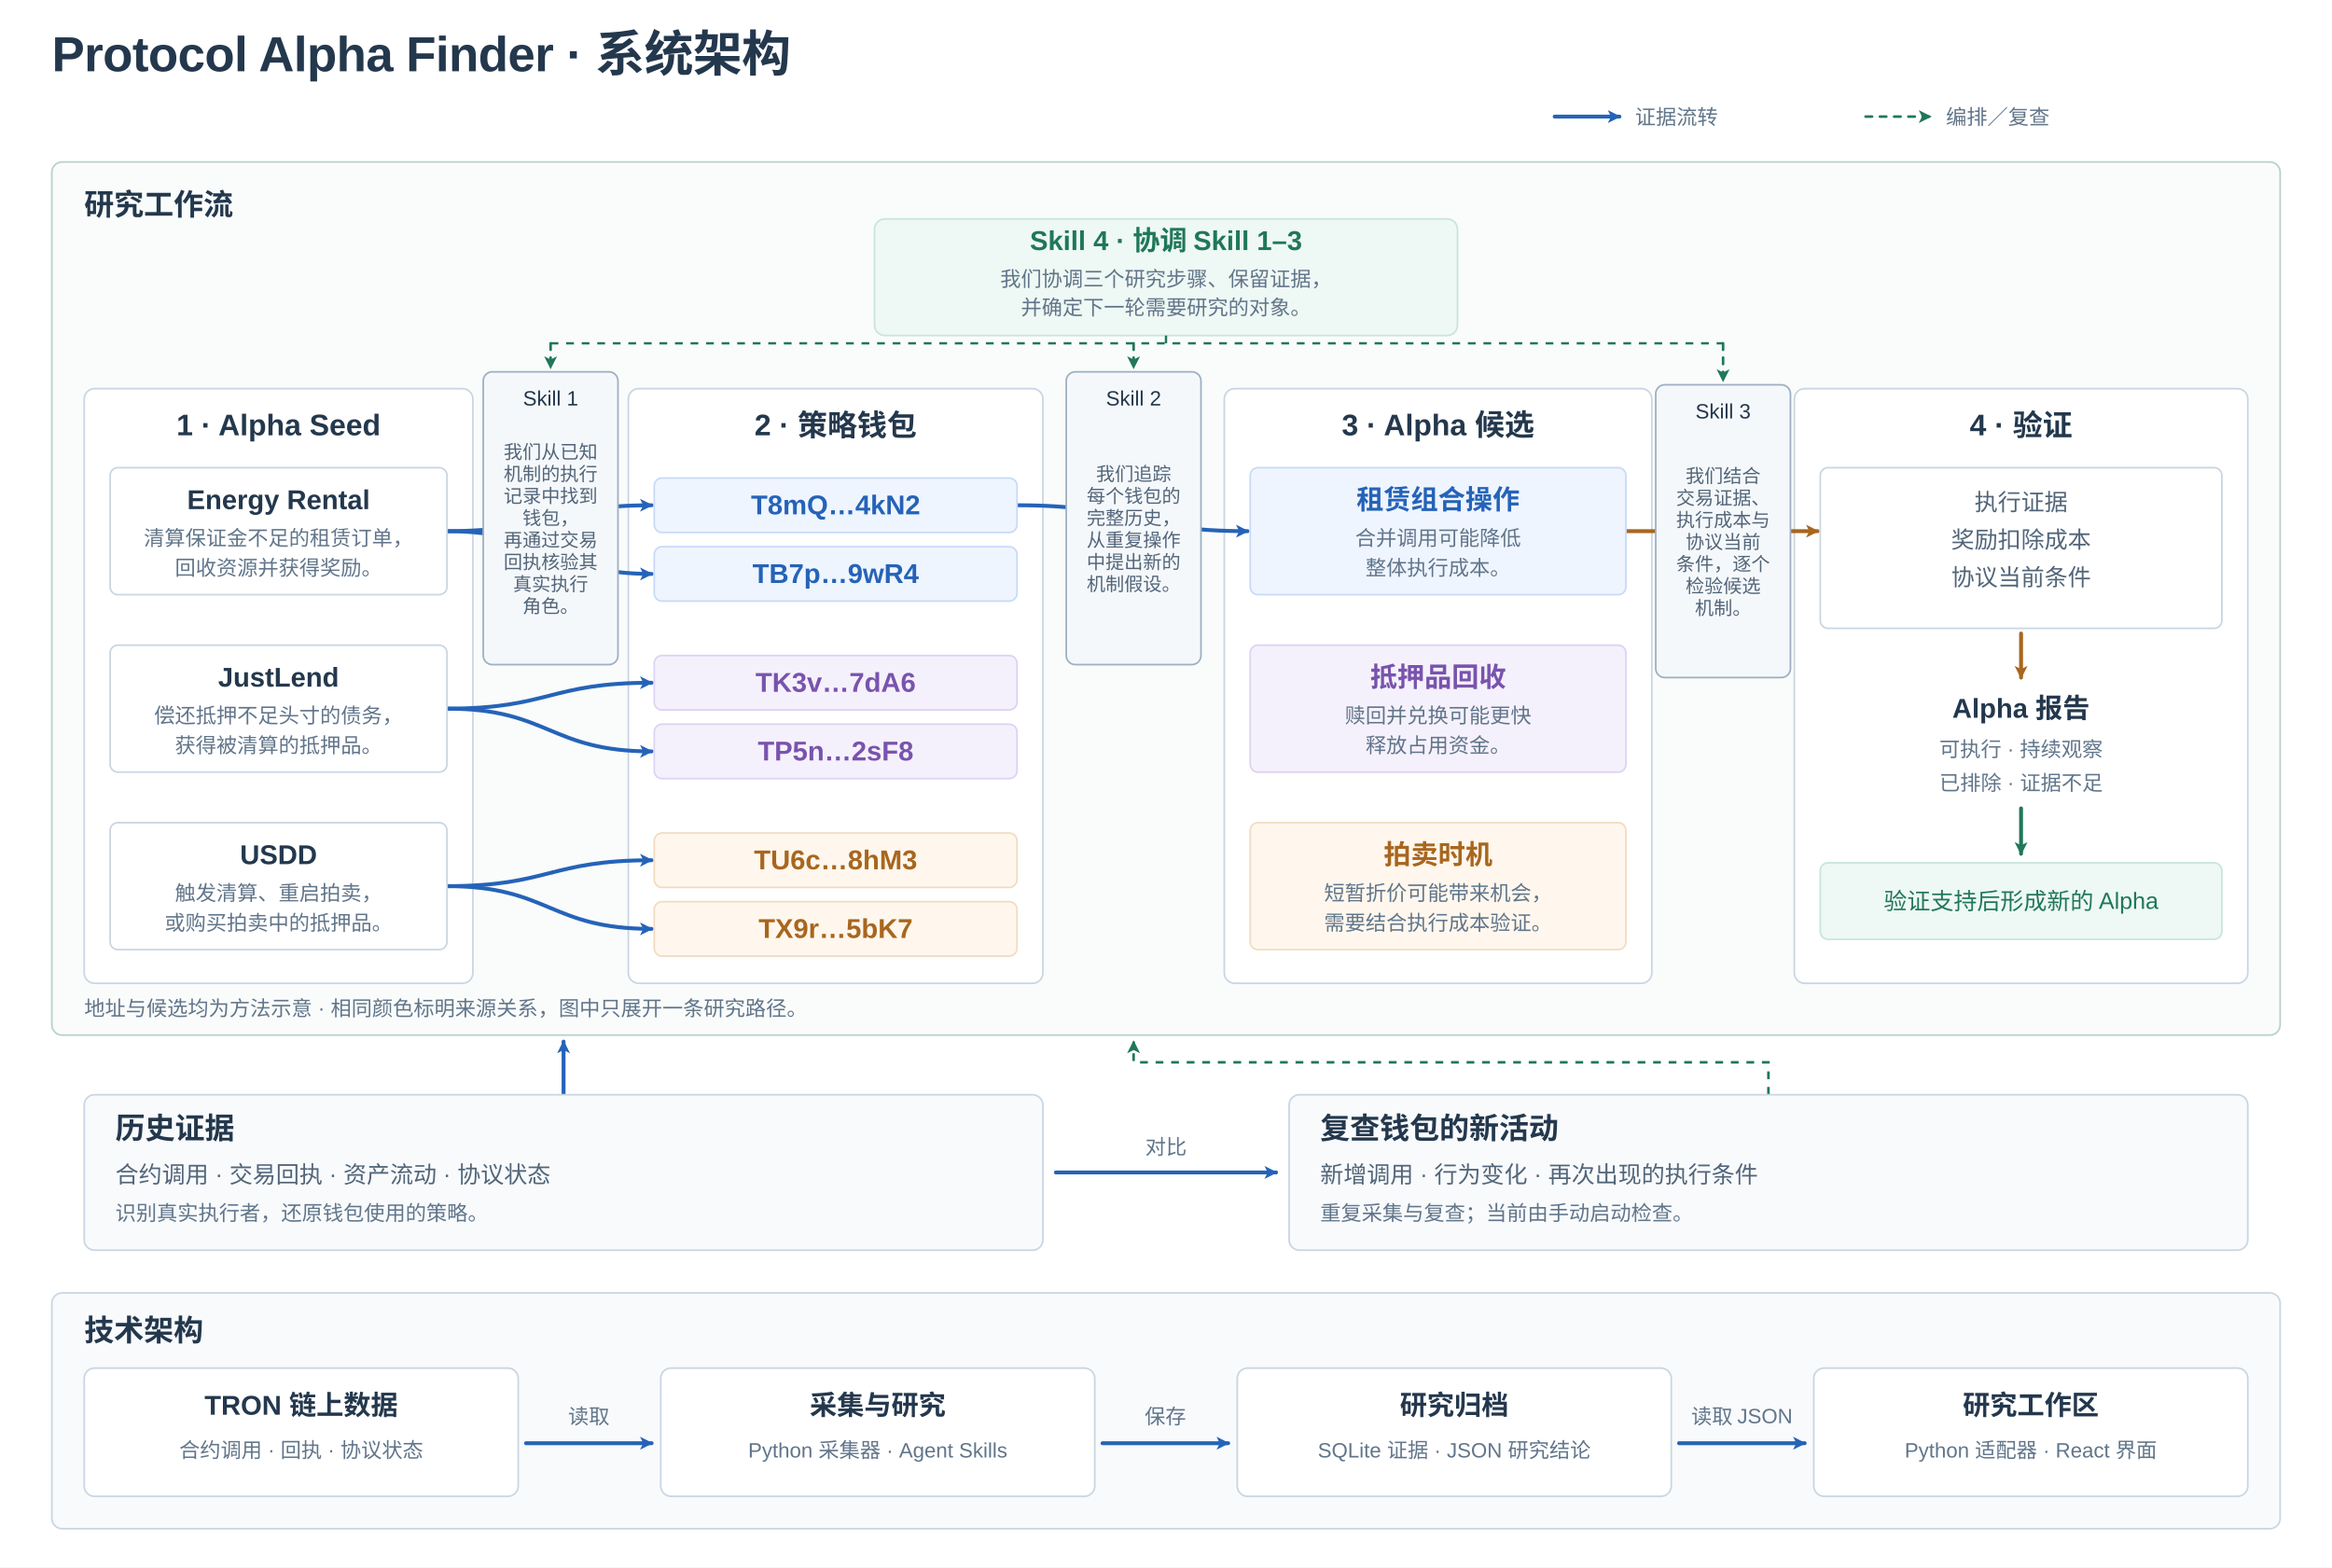
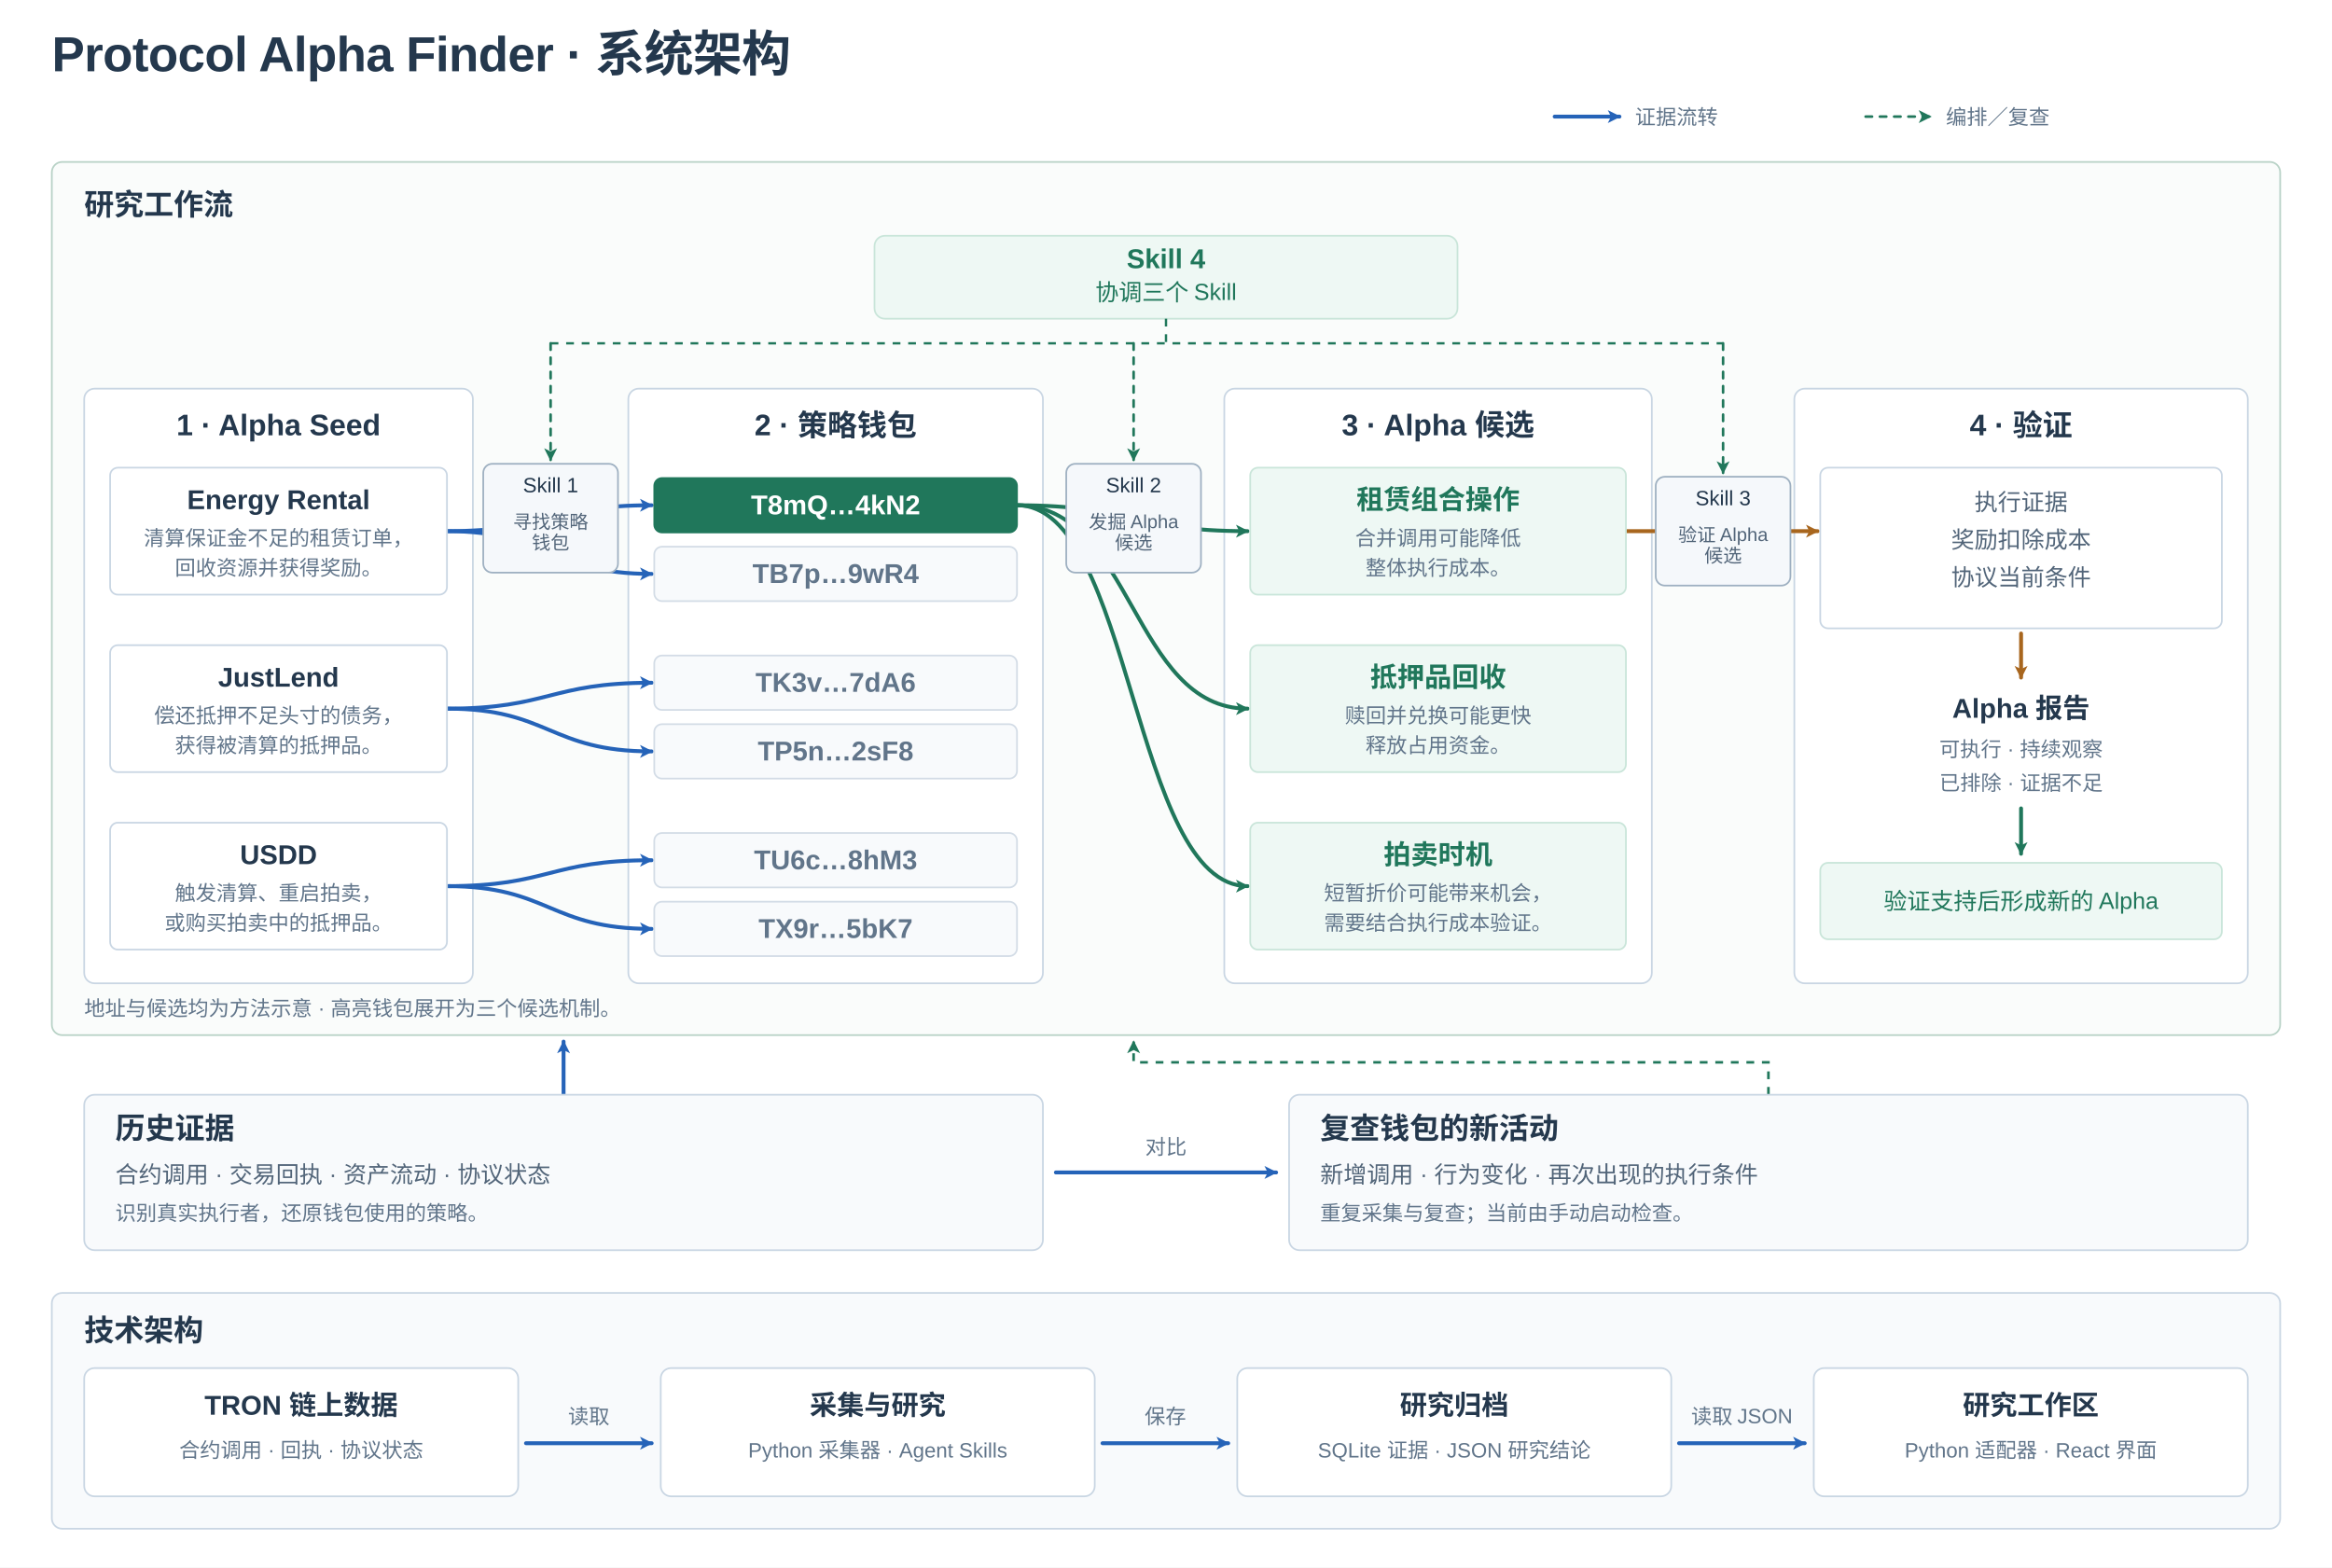
<svg xmlns="http://www.w3.org/2000/svg" width="1800" height="1210" viewBox="0 0 1800 1210" role="img" aria-labelledby="title desc" xml:lang="zh-CN">
  <defs>
    <marker id="a0" viewBox="0 0 10 10" refX="9" refY="5" markerWidth="10" markerHeight="10" markerUnits="userSpaceOnUse" orient="auto">
      <path d="M 0 0 L 10 5 L 0 10 L 2.5 5 Z" fill="#2563b8" />
    </marker>
    <marker id="a1" viewBox="0 0 10 10" refX="9" refY="5" markerWidth="10" markerHeight="10" markerUnits="userSpaceOnUse" orient="auto">
      <path d="M 0 0 L 10 5 L 0 10 L 2.5 5 Z" fill="#7953ad" />
    </marker>
    <marker id="a2" viewBox="0 0 10 10" refX="9" refY="5" markerWidth="10" markerHeight="10" markerUnits="userSpaceOnUse" orient="auto">
      <path d="M 0 0 L 10 5 L 0 10 L 2.5 5 Z" fill="#a8661e" />
    </marker>
    <marker id="a3" viewBox="0 0 10 10" refX="9" refY="5" markerWidth="10" markerHeight="10" markerUnits="userSpaceOnUse" orient="auto">
      <path d="M 0 0 L 10 5 L 0 10 L 2.5 5 Z" fill="#20775b" />
    </marker>
  </defs>
  <style>
text { font-family: Arial, 'PingFang SC', 'Microsoft YaHei', sans-serif; fill:#24384d; }
.title { font-size:38px; font-weight:700; letter-spacing:-.4px; }
.heading { font-size:23px; font-weight:650; }
.node { font-size:21px; font-weight:600; }
.body { font-size:18px; fill:#526579; }
.small { font-size:16px; fill:#61758a; }
.code { font-family:'SFMono-Regular',Consolas,monospace; font-size:16px; }
.label { font-size:14px; font-weight:650; letter-spacing:1px; fill:#61758a; }
</style>
  <rect x="0" y="0" width="1800" height="1210" rx="0" fill="#ffffff" stroke="none" stroke-width="1.3" />
  <style>.skill-description { font-size:14.5px; fill:#526579; }</style>
  <text x="40" y="55" class="title" text-anchor="start">Protocol Alpha Finder · 系统架构</text>
  <path data-kind="legend-evidence" d="M 1200 90 C 1225.0 90 1225.0 90 1250 90" stroke="#2563b8" stroke-width="3" fill="none" stroke-linecap="round" marker-end="url(#a0)" />
  <text x="1262" y="96" class="small" text-anchor="start">证据流转</text>
  <path data-kind="legend-control" d="M 1440 90 C 1465.0 90 1465.0 90 1490 90" stroke="#20775b" stroke-width="2" fill="none" stroke-linecap="round" marker-end="url(#a3)" stroke-dasharray="5 6" />
  <text x="1502" y="96" class="small" text-anchor="start">编排／复查</text>
  <rect x="40" y="125" width="1720" height="674" rx="8" fill="#fafcfb" stroke="#b8d2c6" stroke-width="1.3" />
  <text x="65" y="166" class="heading" text-anchor="start">研究工作流</text>
-   <rect x="675" y="169" width="450" height="90" rx="8" fill="#eef8f4" stroke="#c9e5d9" stroke-width="1.3" />
-   <text x="900" y="193" class="node" text-anchor="middle" style="fill:#20775b">Skill 4 · 协调 Skill 1–3</text>
-   <text x="900" y="221" class="small" text-anchor="middle">我们协调三个研究步骤、保留证据，</text>
-   <text x="900" y="243" class="small" text-anchor="middle">并确定下一轮需要研究的对象。</text>
-   <path data-kind="coordination-bus" d="M 900 259 V 265 M 425 265 H 1330" stroke="#20775b" stroke-width="1.8" stroke-dasharray="6 6" fill="none" />
-   <path data-kind="skill-coordination" d="M 425 265 C 425 274.5 425 274.5 425 284" stroke="#20775b" stroke-width="2" fill="none" stroke-linecap="round" marker-end="url(#a3)" stroke-dasharray="5 6" />
-   <path data-kind="skill-coordination" d="M 875 265 C 875 274.5 875 274.5 875 284" stroke="#20775b" stroke-width="2" fill="none" stroke-linecap="round" marker-end="url(#a3)" stroke-dasharray="5 6" />
-   <path data-kind="skill-coordination" d="M 1330 265 C 1330 279.5 1330 279.5 1330 294" stroke="#20775b" stroke-width="2" fill="none" stroke-linecap="round" marker-end="url(#a3)" stroke-dasharray="5 6" />
+   <rect x="675" y="182" width="450" height="64" rx="8" fill="#eef8f4" stroke="#c9e5d9" stroke-width="1.3" />
+   <text x="900" y="207" class="node" text-anchor="middle" style="fill:#20775b">Skill 4</text>
+   <text x="900" y="232" class="body" text-anchor="middle" style="fill:#20775b">协调三个 Skill</text>
+   <path data-kind="coordination-bus" d="M 900 246 V 265 M 425 265 H 1330" stroke="#20775b" stroke-width="1.8" stroke-dasharray="6 6" fill="none" />
+   <path data-kind="skill-coordination" d="M 425 265 C 425 310.0 425 310.0 425 355" stroke="#20775b" stroke-width="2" fill="none" stroke-linecap="round" marker-end="url(#a3)" stroke-dasharray="5 6" />
+   <path data-kind="skill-coordination" d="M 875 265 C 875 310.0 875 310.0 875 355" stroke="#20775b" stroke-width="2" fill="none" stroke-linecap="round" marker-end="url(#a3)" stroke-dasharray="5 6" />
+   <path data-kind="skill-coordination" d="M 1330 265 C 1330 315.0 1330 315.0 1330 365" stroke="#20775b" stroke-width="2" fill="none" stroke-linecap="round" marker-end="url(#a3)" stroke-dasharray="5 6" />
  <rect x="65" y="300" width="300" height="459" rx="8" fill="#ffffff" stroke="#c9d6e3" stroke-width="1.3" />
  <text x="215.0" y="336" class="heading" text-anchor="middle">1 · Alpha Seed</text>
  <rect x="485" y="300" width="320" height="459" rx="8" fill="#ffffff" stroke="#c9d6e3" stroke-width="1.3" />
  <text x="645.0" y="336" class="heading" text-anchor="middle">2 · 策略钱包</text>
  <rect x="945" y="300" width="330" height="459" rx="8" fill="#ffffff" stroke="#c9d6e3" stroke-width="1.3" />
  <text x="1110.0" y="336" class="heading" text-anchor="middle">3 · Alpha 候选</text>
  <rect x="1385" y="300" width="350" height="459" rx="8" fill="#ffffff" stroke="#c9d6e3" stroke-width="1.3" />
  <text x="1560.0" y="336" class="heading" text-anchor="middle">4 · 验证</text>
  <path data-kind="seed-wallet" d="M 345 410 C 424.0 410 424.0 390 503 390" stroke="#2563b8" stroke-width="3" fill="none" stroke-linecap="round" marker-end="url(#a0)" />
  <path data-kind="seed-wallet" d="M 345 410 C 424.0 410 424.0 443 503 443" stroke="#2563b8" stroke-width="3" fill="none" stroke-linecap="round" marker-end="url(#a0)" />
  <path data-kind="seed-wallet" d="M 345 547 C 424.0 547 424.0 527 503 527" stroke="#2563b8" stroke-width="3" fill="none" stroke-linecap="round" marker-end="url(#a0)" />
  <path data-kind="seed-wallet" d="M 345 547 C 424.0 547 424.0 580 503 580" stroke="#2563b8" stroke-width="3" fill="none" stroke-linecap="round" marker-end="url(#a0)" />
  <path data-kind="seed-wallet" d="M 345 684 C 424.0 684 424.0 664 503 664" stroke="#2563b8" stroke-width="3" fill="none" stroke-linecap="round" marker-end="url(#a0)" />
  <path data-kind="seed-wallet" d="M 345 684 C 424.0 684 424.0 717 503 717" stroke="#2563b8" stroke-width="3" fill="none" stroke-linecap="round" marker-end="url(#a0)" />
-   <path data-kind="wallet-candidate" d="M 785 390 C 874.0 390 874.0 410 963 410" stroke="#2563b8" stroke-width="3" fill="none" stroke-linecap="round" marker-end="url(#a0)" />
+   <path data-kind="wallet-candidate" d="M 785 390 C 874.0 390 874.0 410 963 410" stroke="#20775b" stroke-width="3" fill="none" stroke-linecap="round" marker-end="url(#a3)" />
+   <path data-kind="wallet-candidate" d="M 785 390 C 874.0 390 874.0 547 963 547" stroke="#20775b" stroke-width="3" fill="none" stroke-linecap="round" marker-end="url(#a3)" />
+   <path data-kind="wallet-candidate" d="M 785 390 C 874.0 390 874.0 684 963 684" stroke="#20775b" stroke-width="3" fill="none" stroke-linecap="round" marker-end="url(#a3)" />
  <path data-kind="candidate-validation" d="M 1255 410 C 1329.0 410 1329.0 410 1403 410" stroke="#a8661e" stroke-width="3" fill="none" stroke-linecap="round" marker-end="url(#a2)" />
  <rect x="85" y="361" width="260" height="98" rx="6" fill="#ffffff" stroke="#c9d6e3" stroke-width="1.3" />
  <text x="215" y="393" class="node" text-anchor="middle">Energy Rental</text>
  <text x="215" y="421" class="small" text-anchor="middle">清算保证金不足的租赁订单，</text>
  <text x="215" y="444" class="small" text-anchor="middle">回收资源并获得奖励。</text>
-   <rect x="965" y="361" width="290" height="98" rx="6" fill="#eff5ff" stroke="#c8daf8" stroke-width="1.3" />
-   <text x="1110" y="393" class="node" text-anchor="middle" style="fill:#2563b8">租赁组合操作</text>
+   <rect x="965" y="361" width="290" height="98" rx="6" fill="#eef8f4" stroke="#c9e5d9" stroke-width="1.3" />
+   <text x="1110" y="393" class="node" text-anchor="middle" style="fill:#20775b">租赁组合操作</text>
  <text x="1110" y="421" class="small" text-anchor="middle">合并调用可能降低</text>
  <text x="1110" y="444" class="small" text-anchor="middle">整体执行成本。</text>
  <rect x="85" y="498" width="260" height="98" rx="6" fill="#ffffff" stroke="#c9d6e3" stroke-width="1.3" />
  <text x="215" y="530" class="node" text-anchor="middle">JustLend</text>
  <text x="215" y="558" class="small" text-anchor="middle">偿还抵押不足头寸的债务，</text>
  <text x="215" y="581" class="small" text-anchor="middle">获得被清算的抵押品。</text>
-   <rect x="965" y="498" width="290" height="98" rx="6" fill="#f5f1fc" stroke="#ded2f2" stroke-width="1.3" />
-   <text x="1110" y="530" class="node" text-anchor="middle" style="fill:#7953ad">抵押品回收</text>
+   <rect x="965" y="498" width="290" height="98" rx="6" fill="#eef8f4" stroke="#c9e5d9" stroke-width="1.3" />
+   <text x="1110" y="530" class="node" text-anchor="middle" style="fill:#20775b">抵押品回收</text>
  <text x="1110" y="558" class="small" text-anchor="middle">赎回并兑换可能更快</text>
  <text x="1110" y="581" class="small" text-anchor="middle">释放占用资金。</text>
  <rect x="85" y="635" width="260" height="98" rx="6" fill="#ffffff" stroke="#c9d6e3" stroke-width="1.3" />
  <text x="215" y="667" class="node" text-anchor="middle">USDD</text>
  <text x="215" y="695" class="small" text-anchor="middle">触发清算、重启拍卖，</text>
  <text x="215" y="718" class="small" text-anchor="middle">或购买拍卖中的抵押品。</text>
-   <rect x="965" y="635" width="290" height="98" rx="6" fill="#fff7ed" stroke="#f1dcc2" stroke-width="1.3" />
-   <text x="1110" y="667" class="node" text-anchor="middle" style="fill:#a8661e">拍卖时机</text>
+   <rect x="965" y="635" width="290" height="98" rx="6" fill="#eef8f4" stroke="#c9e5d9" stroke-width="1.3" />
+   <text x="1110" y="667" class="node" text-anchor="middle" style="fill:#20775b">拍卖时机</text>
  <text x="1110" y="695" class="small" text-anchor="middle">短暂折价可能带来机会，</text>
  <text x="1110" y="718" class="small" text-anchor="middle">需要结合执行成本验证。</text>
-   <rect x="505" y="369" width="280" height="42" rx="6" fill="#eff5ff" stroke="#c8daf8" stroke-width="1.3" />
-   <text x="645" y="397" class="node" text-anchor="middle" style="fill:#2563b8">T8mQ…4kN2</text>
-   <rect x="505" y="422" width="280" height="42" rx="6" fill="#eff5ff" stroke="#c8daf8" stroke-width="1.3" />
-   <text x="645" y="450" class="node" text-anchor="middle" style="fill:#2563b8">TB7p…9wR4</text>
-   <rect x="505" y="506" width="280" height="42" rx="6" fill="#f5f1fc" stroke="#ded2f2" stroke-width="1.3" />
-   <text x="645" y="534" class="node" text-anchor="middle" style="fill:#7953ad">TK3v…7dA6</text>
-   <rect x="505" y="559" width="280" height="42" rx="6" fill="#f5f1fc" stroke="#ded2f2" stroke-width="1.3" />
-   <text x="645" y="587" class="node" text-anchor="middle" style="fill:#7953ad">TP5n…2sF8</text>
-   <rect x="505" y="643" width="280" height="42" rx="6" fill="#fff7ed" stroke="#f1dcc2" stroke-width="1.3" />
-   <text x="645" y="671" class="node" text-anchor="middle" style="fill:#a8661e">TU6c…8hM3</text>
-   <rect x="505" y="696" width="280" height="42" rx="6" fill="#fff7ed" stroke="#f1dcc2" stroke-width="1.3" />
-   <text x="645" y="724" class="node" text-anchor="middle" style="fill:#a8661e">TX9r…5bK7</text>
-   <rect x="373" y="287" width="104" height="226" rx="7" fill="#f5f8fb" stroke="#9eb0c1" stroke-width="1.3" />
-   <text x="425" y="313" class="small" text-anchor="middle" style="fill:#24384d">Skill 1</text>
-   <text x="425" y="354.0" class="skill-description" text-anchor="middle">我们从已知</text>
-   <text x="425" y="371.0" class="skill-description" text-anchor="middle">机制的执行</text>
-   <text x="425" y="388.0" class="skill-description" text-anchor="middle">记录中找到</text>
-   <text x="425" y="405.0" class="skill-description" text-anchor="middle">钱包，</text>
-   <text x="425" y="422.0" class="skill-description" text-anchor="middle">再通过交易</text>
-   <text x="425" y="439.0" class="skill-description" text-anchor="middle">回执核验其</text>
-   <text x="425" y="456.0" class="skill-description" text-anchor="middle">真实执行</text>
-   <text x="425" y="473.0" class="skill-description" text-anchor="middle">角色。</text>
-   <rect x="823" y="287" width="104" height="226" rx="7" fill="#f5f8fb" stroke="#9eb0c1" stroke-width="1.3" />
-   <text x="875" y="313" class="small" text-anchor="middle" style="fill:#24384d">Skill 2</text>
-   <text x="875" y="371.0" class="skill-description" text-anchor="middle">我们追踪</text>
-   <text x="875" y="388.0" class="skill-description" text-anchor="middle">每个钱包的</text>
-   <text x="875" y="405.0" class="skill-description" text-anchor="middle">完整历史，</text>
-   <text x="875" y="422.0" class="skill-description" text-anchor="middle">从重复操作</text>
-   <text x="875" y="439.0" class="skill-description" text-anchor="middle">中提出新的</text>
-   <text x="875" y="456.0" class="skill-description" text-anchor="middle">机制假设。</text>
-   <rect x="1278" y="297" width="104" height="226" rx="7" fill="#f5f8fb" stroke="#9eb0c1" stroke-width="1.3" />
-   <text x="1330" y="323" class="small" text-anchor="middle" style="fill:#24384d">Skill 3</text>
-   <text x="1330" y="372.5" class="skill-description" text-anchor="middle">我们结合</text>
-   <text x="1330" y="389.5" class="skill-description" text-anchor="middle">交易证据、</text>
-   <text x="1330" y="406.5" class="skill-description" text-anchor="middle">执行成本与</text>
-   <text x="1330" y="423.5" class="skill-description" text-anchor="middle">协议当前</text>
-   <text x="1330" y="440.5" class="skill-description" text-anchor="middle">条件，逐个</text>
-   <text x="1330" y="457.5" class="skill-description" text-anchor="middle">检验候选</text>
-   <text x="1330" y="474.5" class="skill-description" text-anchor="middle">机制。</text>
+   <rect x="505" y="369" width="280" height="42" rx="6" fill="#20775b" stroke="#20775b" stroke-width="1.3" />
+   <text x="645" y="397" class="node" text-anchor="middle" style="fill:#ffffff">T8mQ…4kN2</text>
+   <rect x="505" y="422" width="280" height="42" rx="6" fill="#f8fafc" stroke="#d3dce6" stroke-width="1.3" />
+   <text x="645" y="450" class="node" text-anchor="middle" style="fill:#61758a">TB7p…9wR4</text>
+   <rect x="505" y="506" width="280" height="42" rx="6" fill="#f8fafc" stroke="#d3dce6" stroke-width="1.3" />
+   <text x="645" y="534" class="node" text-anchor="middle" style="fill:#61758a">TK3v…7dA6</text>
+   <rect x="505" y="559" width="280" height="42" rx="6" fill="#f8fafc" stroke="#d3dce6" stroke-width="1.3" />
+   <text x="645" y="587" class="node" text-anchor="middle" style="fill:#61758a">TP5n…2sF8</text>
+   <rect x="505" y="643" width="280" height="42" rx="6" fill="#f8fafc" stroke="#d3dce6" stroke-width="1.3" />
+   <text x="645" y="671" class="node" text-anchor="middle" style="fill:#61758a">TU6c…8hM3</text>
+   <rect x="505" y="696" width="280" height="42" rx="6" fill="#f8fafc" stroke="#d3dce6" stroke-width="1.3" />
+   <text x="645" y="724" class="node" text-anchor="middle" style="fill:#61758a">TX9r…5bK7</text>
+   <rect x="373" y="358" width="104" height="84" rx="7" fill="#f5f8fb" stroke="#9eb0c1" stroke-width="1.3" />
+   <text x="425" y="380" class="small" text-anchor="middle" style="fill:#24384d">Skill 1</text>
+   <text x="425" y="408" class="skill-description" text-anchor="middle">寻找策略</text>
+   <text x="425" y="424" class="skill-description" text-anchor="middle">钱包</text>
+   <rect x="823" y="358" width="104" height="84" rx="7" fill="#f5f8fb" stroke="#9eb0c1" stroke-width="1.3" />
+   <text x="875" y="380" class="small" text-anchor="middle" style="fill:#24384d">Skill 2</text>
+   <text x="875" y="408" class="skill-description" text-anchor="middle">发掘 Alpha</text>
+   <text x="875" y="424" class="skill-description" text-anchor="middle">候选</text>
+   <rect x="1278" y="368" width="104" height="84" rx="7" fill="#f5f8fb" stroke="#9eb0c1" stroke-width="1.3" />
+   <text x="1330" y="390" class="small" text-anchor="middle" style="fill:#24384d">Skill 3</text>
+   <text x="1330" y="418" class="skill-description" text-anchor="middle">验证 Alpha</text>
+   <text x="1330" y="434" class="skill-description" text-anchor="middle">候选</text>
  <rect x="1405" y="361" width="310" height="124" rx="6" fill="#ffffff" stroke="#c9d6e3" stroke-width="1.3" />
  <text x="1560" y="394" class="body" text-anchor="middle">执行证据</text>
  <text x="1560" y="423" class="body" text-anchor="middle">奖励扣除成本</text>
  <text x="1560" y="452" class="body" text-anchor="middle">协议当前条件</text>
  <path data-kind="validation-report" d="M 1560 489 C 1560 506.0 1560 506.0 1560 523" stroke="#a8661e" stroke-width="3" fill="none" stroke-linecap="round" marker-end="url(#a2)" />
  <text x="1560" y="554" class="node" text-anchor="middle">Alpha 报告</text>
  <text x="1560" y="584" class="small" text-anchor="middle">可执行 · 持续观察</text>
  <text x="1560" y="610" class="small" text-anchor="middle">已排除 · 证据不足</text>
  <path data-kind="report-new-alpha" d="M 1560 624 C 1560 641.5 1560 641.5 1560 659" stroke="#20775b" stroke-width="3" fill="none" stroke-linecap="round" marker-end="url(#a3)" />
  <rect x="1405" y="666" width="310" height="59" rx="6" fill="#eef8f4" stroke="#c9e5d9" stroke-width="1.3" />
  <text x="1560" y="702" class="body" text-anchor="middle" style="fill:#20775b">验证支持后形成新的 Alpha</text>
-   <text x="65" y="784" class="small" text-anchor="start">地址与候选均为方法示意 · 相同颜色标明来源关系，图中只展开一条研究路径。</text>
+   <text x="65" y="784" class="small" text-anchor="start">地址与候选均为方法示意 · 高亮钱包展开为三个候选机制。</text>
  <path data-kind="history-workflow" d="M 435 845 C 435 824.5 435 824.5 435 804" stroke="#2563b8" stroke-width="3" fill="none" stroke-linecap="round" marker-end="url(#a0)" />
  <path data-kind="observation-review" d="M 1365 845 V 820 H 875 V 804" fill="none" stroke="#20775b" stroke-width="2" stroke-dasharray="6 6" marker-end="url(#a3)" />
  <rect x="65" y="845" width="740" height="120" rx="8" fill="#f8fafc" stroke="#c9d6e3" stroke-width="1.3" />
  <text x="89" y="879" class="heading" text-anchor="start">历史证据</text>
  <text x="89" y="913" class="body" text-anchor="start">合约调用 · 交易回执 · 资产流动 · 协议状态</text>
  <text x="89" y="942" class="small" text-anchor="start">识别真实执行者，还原钱包使用的策略。</text>
  <rect x="995" y="845" width="740" height="120" rx="8" fill="#f8fafc" stroke="#c9d6e3" stroke-width="1.3" />
  <text x="1019" y="879" class="heading" text-anchor="start">复查钱包的新活动</text>
  <text x="1019" y="913" class="body" text-anchor="start">新增调用 · 行为变化 · 再次出现的执行条件</text>
  <text x="1019" y="942" class="small" text-anchor="start">重复采集与复查；当前由手动启动检查。</text>
  <path data-kind="history-observation" d="M 815 905 C 900.0 905 900.0 905 985 905" stroke="#2563b8" stroke-width="3" fill="none" stroke-linecap="round" marker-end="url(#a0)" />
  <text x="900" y="891" class="small" text-anchor="middle">对比</text>
  <rect x="40" y="998" width="1720" height="182" rx="8" fill="#f8fafc" stroke="#c9d6e3" stroke-width="1.3" />
  <text x="65" y="1035" class="heading" text-anchor="start">技术架构</text>
  <rect x="65" y="1056" width="335" height="99" rx="8" fill="#ffffff" stroke="#c9d6e3" stroke-width="1.3" />
  <text x="232.5" y="1092" class="node" text-anchor="middle">TRON 链上数据</text>
  <text x="232.5" y="1125" class="small" text-anchor="middle">合约调用 · 回执 · 协议状态</text>
  <rect x="510" y="1056" width="335" height="99" rx="8" fill="#ffffff" stroke="#c9d6e3" stroke-width="1.3" />
  <text x="677.5" y="1092" class="node" text-anchor="middle">采集与研究</text>
  <text x="677.5" y="1125" class="small" text-anchor="middle">Python 采集器 · Agent Skills</text>
  <rect x="955" y="1056" width="335" height="99" rx="8" fill="#ffffff" stroke="#c9d6e3" stroke-width="1.3" />
  <text x="1122.5" y="1092" class="node" text-anchor="middle">研究归档</text>
  <text x="1122.5" y="1125" class="small" text-anchor="middle">SQLite 证据 · JSON 研究结论</text>
  <rect x="1400" y="1056" width="335" height="99" rx="8" fill="#ffffff" stroke="#c9d6e3" stroke-width="1.3" />
  <text x="1567.5" y="1092" class="node" text-anchor="middle">研究工作区</text>
  <text x="1567.5" y="1125" class="small" text-anchor="middle">Python 适配器 · React 界面</text>
  <path data-kind="technical-flow" d="M 406 1114 C 454.5 1114 454.5 1114 503 1114" stroke="#2563b8" stroke-width="3" fill="none" stroke-linecap="round" marker-end="url(#a0)" />
  <text x="454.5" y="1099" class="small" text-anchor="middle">读取</text>
  <path data-kind="technical-flow" d="M 851 1114 C 899.5 1114 899.5 1114 948 1114" stroke="#2563b8" stroke-width="3" fill="none" stroke-linecap="round" marker-end="url(#a0)" />
  <text x="899.5" y="1099" class="small" text-anchor="middle">保存</text>
  <path data-kind="technical-flow" d="M 1296 1114 C 1344.5 1114 1344.5 1114 1393 1114" stroke="#2563b8" stroke-width="3" fill="none" stroke-linecap="round" marker-end="url(#a0)" />
  <text x="1344.5" y="1099" class="small" text-anchor="middle">读取 JSON</text>
</svg>
